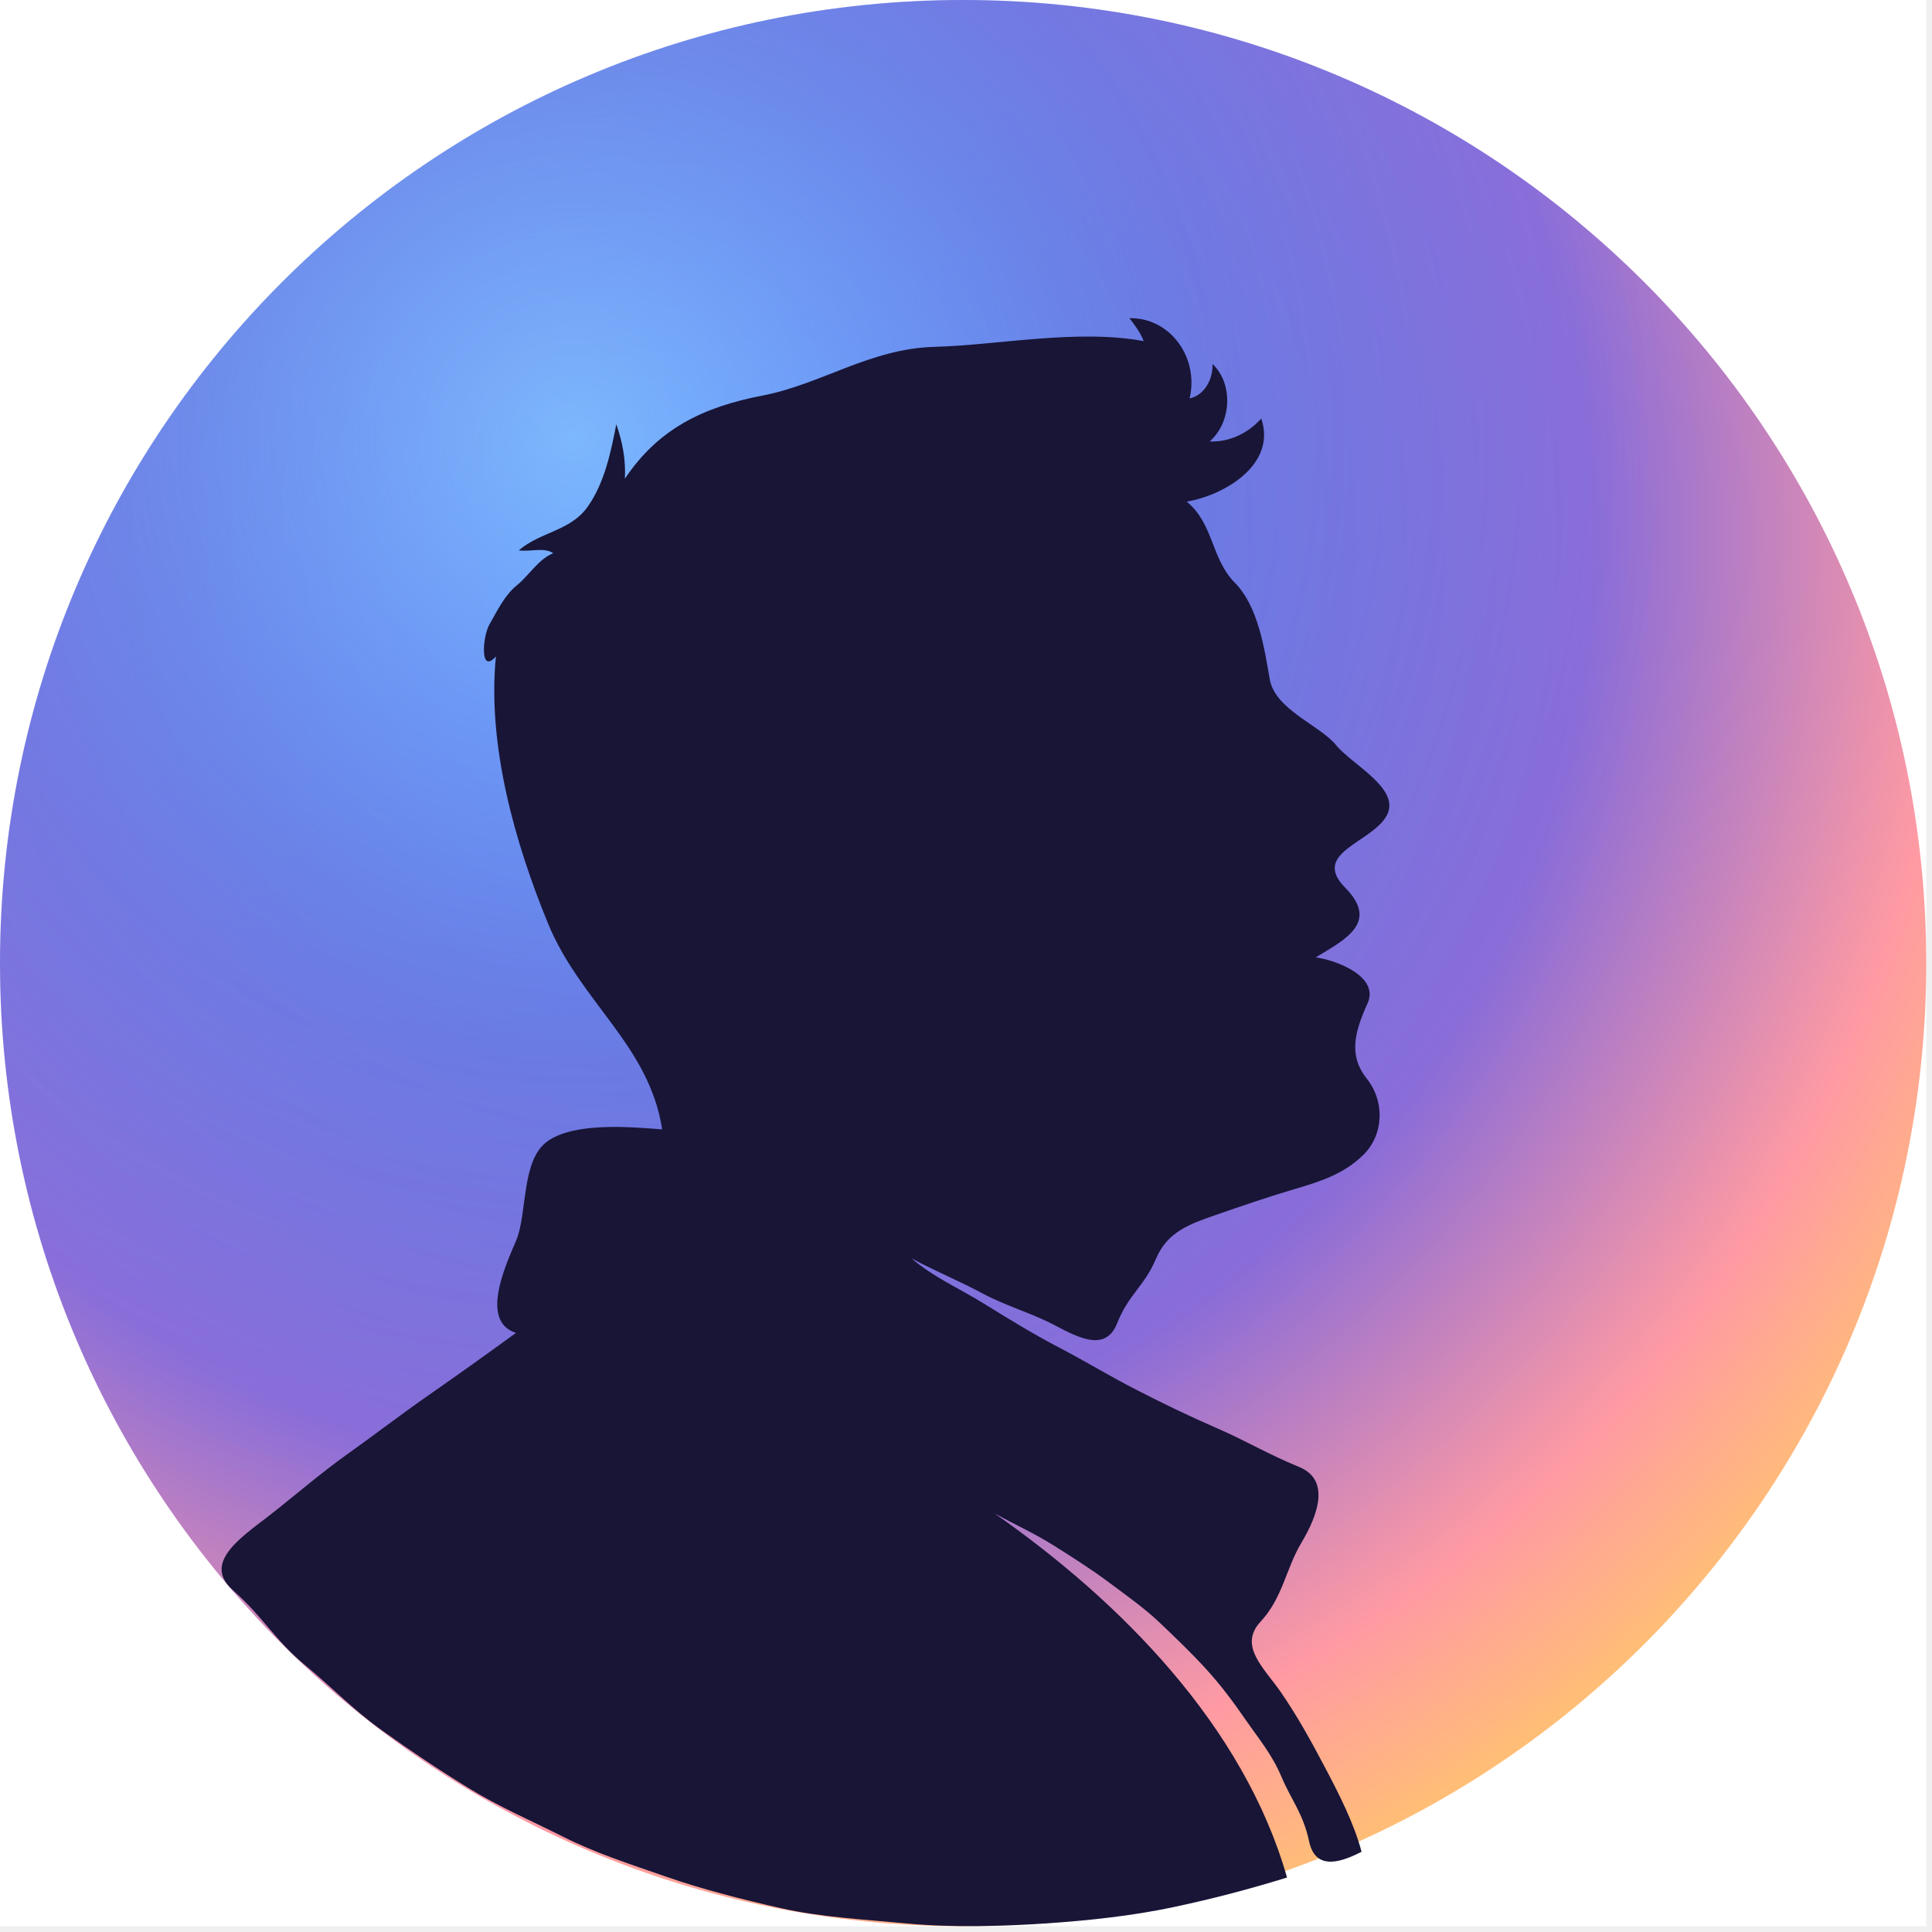
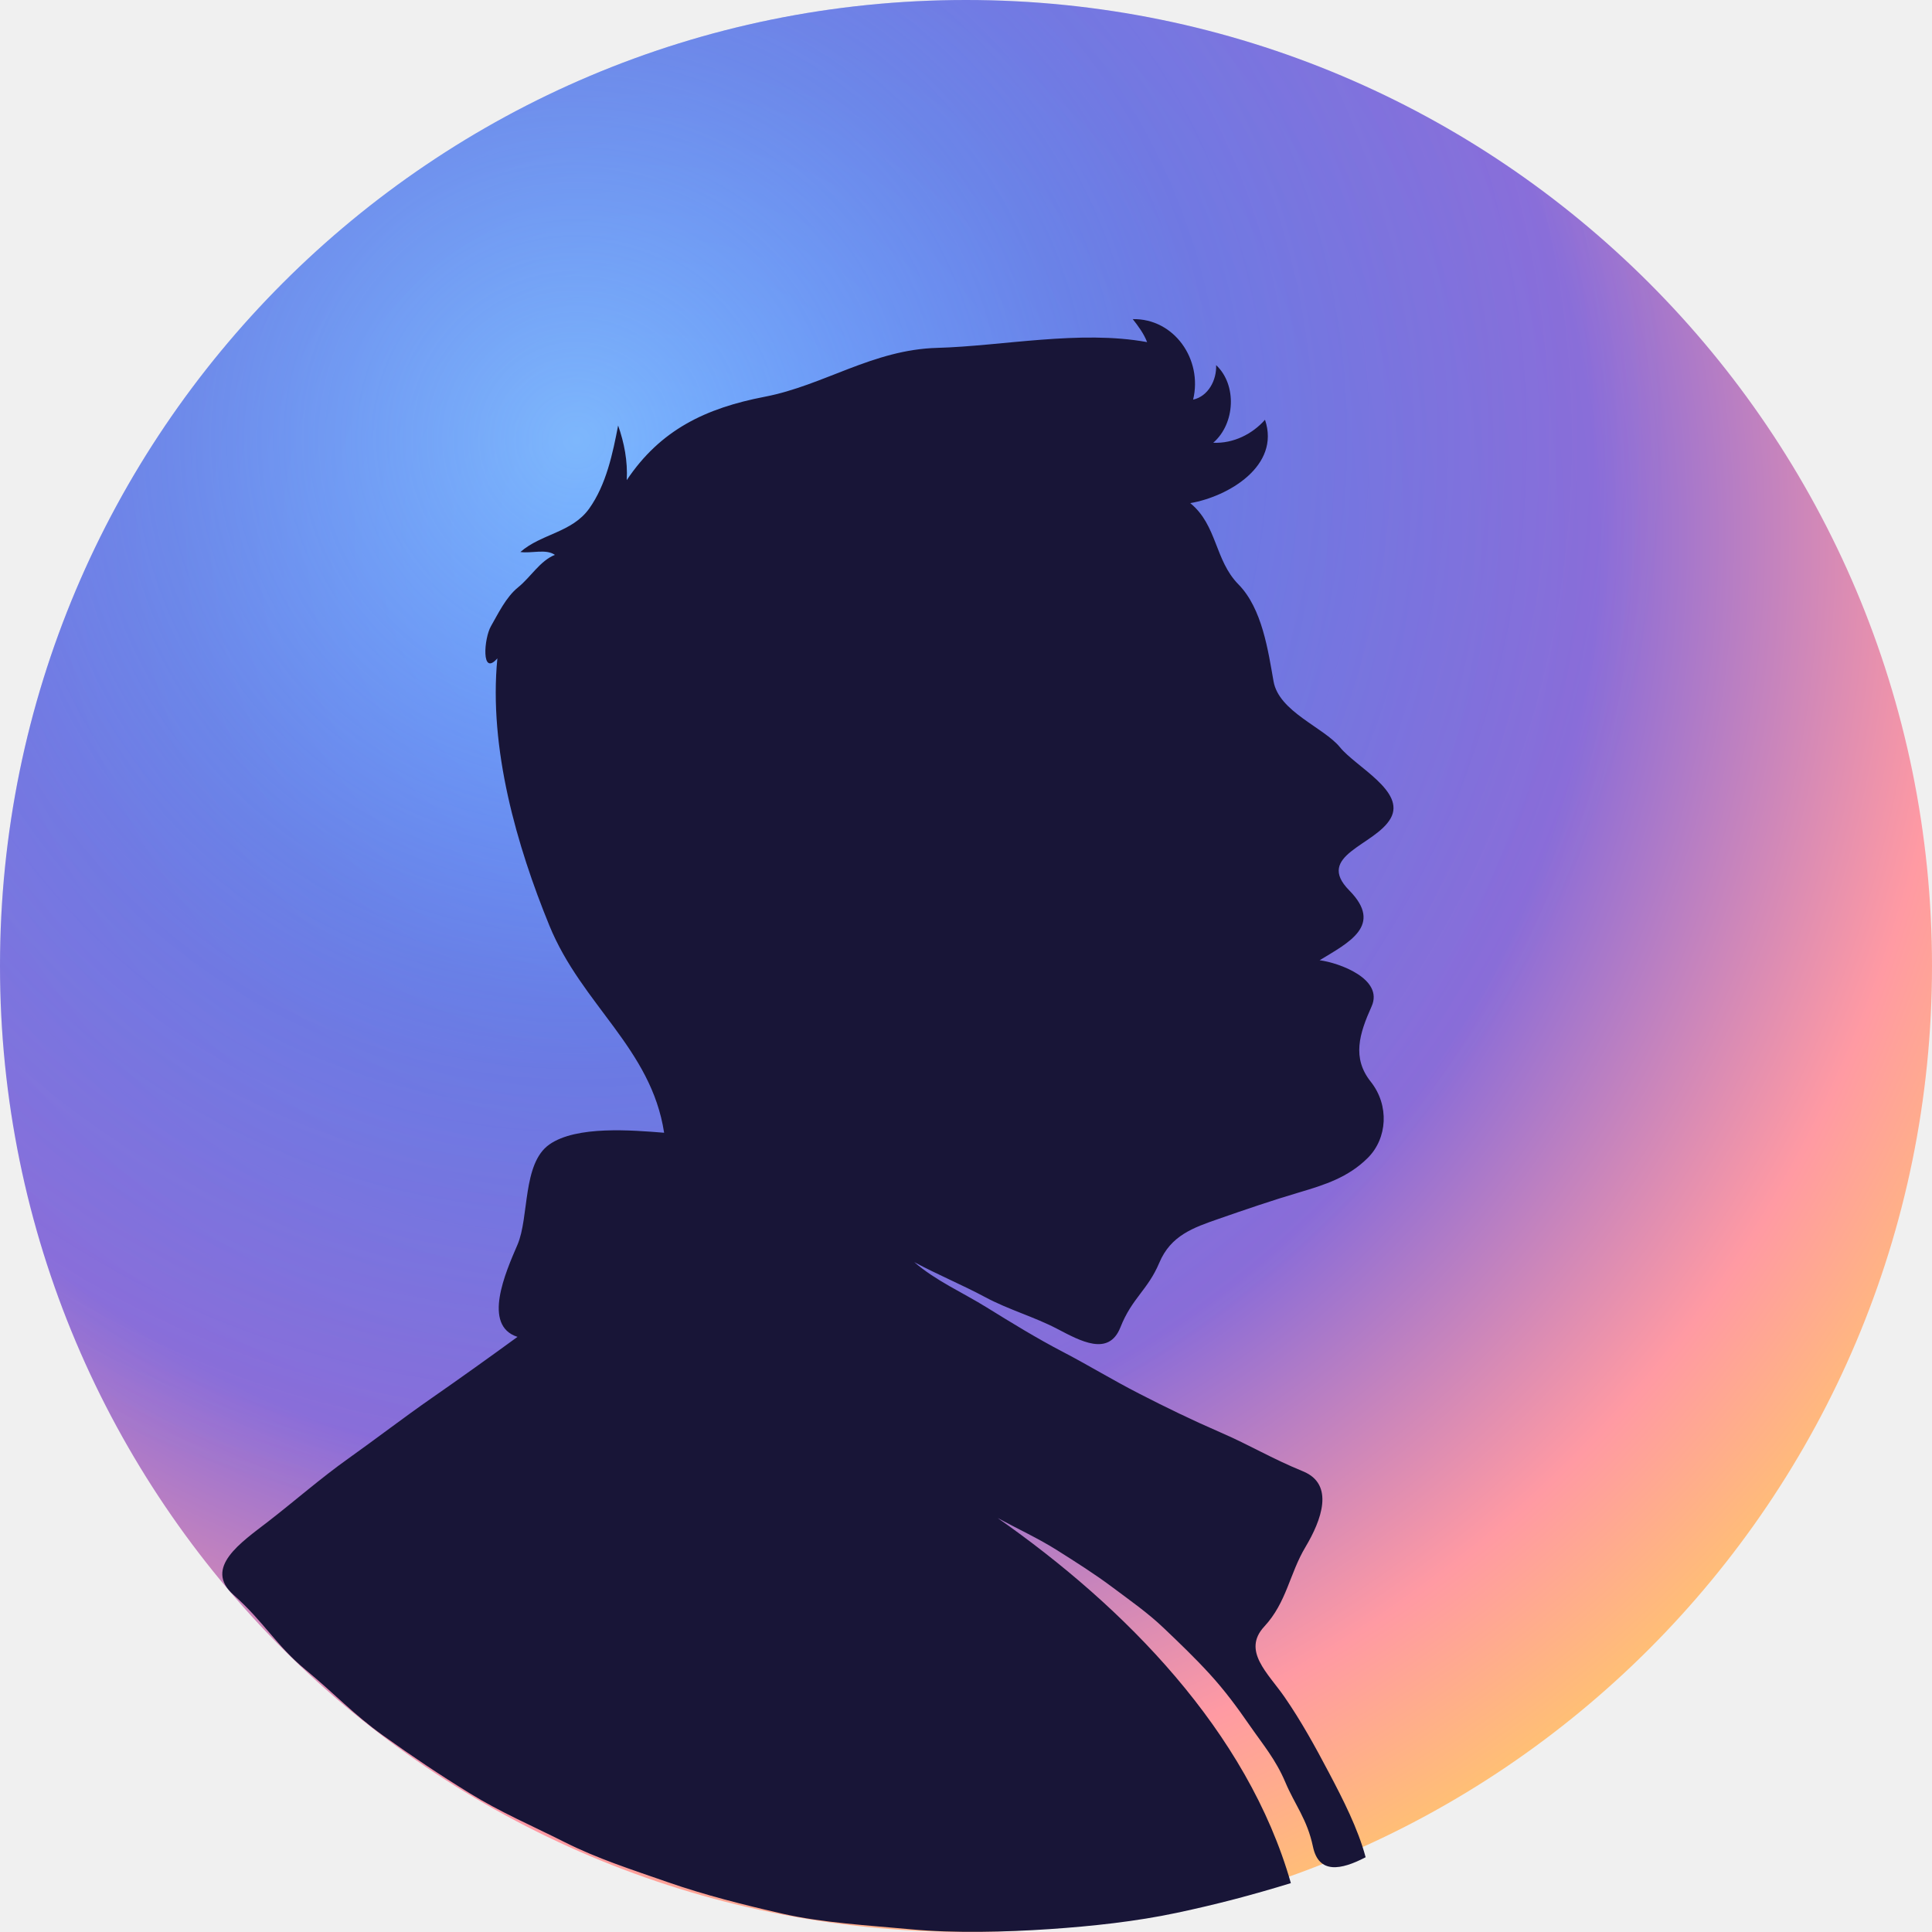
- <svg xmlns="http://www.w3.org/2000/svg" viewBox="0 0 674 674" role="img" aria-label="MikeEstMXM">
+ <svg xmlns="http://www.w3.org/2000/svg" viewBox="0 0 672 672" role="img" aria-label="MikeEstMXM">
  <defs>
    <radialGradient id="bg" cx="34%" cy="28%" r="88%">
      <stop offset="0%" stop-color="#5486ff" />
      <stop offset="28%" stop-color="#6672df" />
      <stop offset="55%" stop-color="#8a6cd8" />
      <stop offset="76%" stop-color="#ff9aa3" />
      <stop offset="90%" stop-color="#ffc86a" />
      <stop offset="100%" stop-color="#ffe587" />
    </radialGradient>
    <radialGradient id="blueGlow" cx="30%" cy="23%" r="56%">
      <stop offset="0%" stop-color="#92d5ff" stop-opacity="0.64" />
      <stop offset="58%" stop-color="#6fa8ff" stop-opacity="0.16" />
      <stop offset="100%" stop-color="#6fa8ff" stop-opacity="0" />
    </radialGradient>
  </defs>
-   <rect width="672" height="672" fill="#fff" />
  <g>
    <circle cx="336" cy="336" r="336" fill="url(#bg)" />
    <circle cx="336" cy="336" r="336" fill="url(#blueGlow)" />
    <path fill="#181537" fill-opacity="1.00" d=" M 415.00 139.00  C 418.37 124.98 408.39 110.73 394.00 111.00 C 395.97 113.49 397.83 116.02 399.00 119.00 C 375.70 114.71 348.46 120.39 326.00 121.00 C 303.54 121.61 286.59 134.04 266.00 138.00 C 245.41 141.97 229.69 149.51 218.00 167.00 C 218.36 160.33 217.12 154.02 215.00 148.00 C 213.16 157.54 210.90 168.56 204.92 176.92 C 198.93 185.28 188.28 185.63 181.00 192.00 C 184.84 192.57 189.91 190.81 193.00 193.00 C 187.84 195.05 184.52 200.82 180.25 204.25 C 175.97 207.68 173.21 213.59 170.78 217.78 C 168.34 221.97 167.30 235.50 173.00 229.00 C 169.93 260.27 179.79 294.31 191.08 321.92 C 202.36 349.53 226.52 364.67 231.00 394.00 C 219.88 393.12 200.52 391.45 191.08 398.08 C 181.64 404.71 184.13 423.35 179.98 432.98 C 175.82 442.60 167.69 461.06 180.00 465.00 C 170.44 471.97 160.05 479.40 150.23 486.23 C 140.41 493.06 130.91 500.37 121.25 507.25 C 111.58 514.12 102.56 522.04 93.25 529.25 C 83.93 536.45 70.61 545.33 81.25 554.75 C 91.88 564.18 96.07 572.35 106.25 580.75 C 116.43 589.16 122.99 596.32 133.30 603.70 C 143.62 611.07 152.46 617.01 163.31 623.70 C 174.15 630.38 184.75 634.88 196.31 640.70 C 207.86 646.51 219.59 650.24 232.32 654.68 C 245.06 659.12 258.54 662.53 272.33 665.67 C 286.12 668.81 302.11 669.69 316.93 671.07 C 331.75 672.46 350.05 672.01 365.00 671.00 C 379.95 669.99 395.21 668.33 409.33 665.33 C 423.45 662.33 435.43 659.16 449.00 655.00 C 433.92 602.14 391.09 558.83 347.00 528.00 C 353.80 531.70 361.26 535.14 367.75 539.25 C 374.24 543.35 380.81 547.50 386.92 552.08 C 393.02 556.66 399.19 560.94 404.75 566.25 C 410.32 571.56 415.50 576.51 420.75 582.25 C 426.00 587.99 430.22 593.70 434.75 600.25 C 439.28 606.79 443.75 612.03 447.08 619.92 C 450.41 627.82 454.67 632.76 456.68 642.32 C 458.68 651.88 466.40 650.49 475.00 646.00 C 472.35 636.04 467.09 625.79 462.30 616.70 C 457.51 607.60 452.51 598.52 446.77 590.23 C 441.03 581.94 431.92 574.19 439.75 565.75 C 447.58 557.30 448.51 547.38 454.08 538.08 C 459.64 528.77 464.29 516.30 453.23 511.77 C 442.17 507.24 434.84 502.71 424.69 498.31 C 414.55 493.90 405.69 489.60 396.25 484.75 C 386.80 479.91 378.91 475.03 369.75 470.25 C 360.59 465.48 351.87 460.12 343.23 454.77 C 334.59 449.42 325.56 445.52 318.00 439.00 C 325.95 443.29 334.72 446.91 342.77 451.23 C 350.82 455.55 359.73 458.02 367.77 462.23 C 375.81 466.43 385.65 471.92 389.70 461.70 C 393.74 451.47 399.23 448.73 403.23 439.23 C 407.23 429.73 415.00 427.03 423.93 423.93 C 432.85 420.82 442.80 417.42 451.78 414.78 C 460.75 412.13 468.94 409.54 475.75 402.75 C 482.57 395.96 483.32 384.47 476.77 376.23 C 470.22 367.99 472.77 359.64 477.07 350.07 C 481.38 340.51 465.80 334.88 459.00 334.00 C 468.99 327.91 481.35 321.91 469.30 309.70 C 457.26 297.49 478.32 294.09 483.68 284.68 C 489.04 275.26 471.68 266.81 466.08 259.92 C 460.49 253.03 444.86 247.59 442.98 237.02 C 441.10 226.46 439.05 211.66 430.75 203.25 C 422.46 194.83 423.41 182.68 414.00 175.00 C 427.15 172.76 445.45 162.06 440.00 146.00 C 435.64 150.96 429.02 154.32 422.00 154.00 C 429.66 147.37 430.31 133.83 423.00 127.00 C 423.22 132.24 420.21 137.88 415.00 139.00 Z" />
  </g>
</svg>
